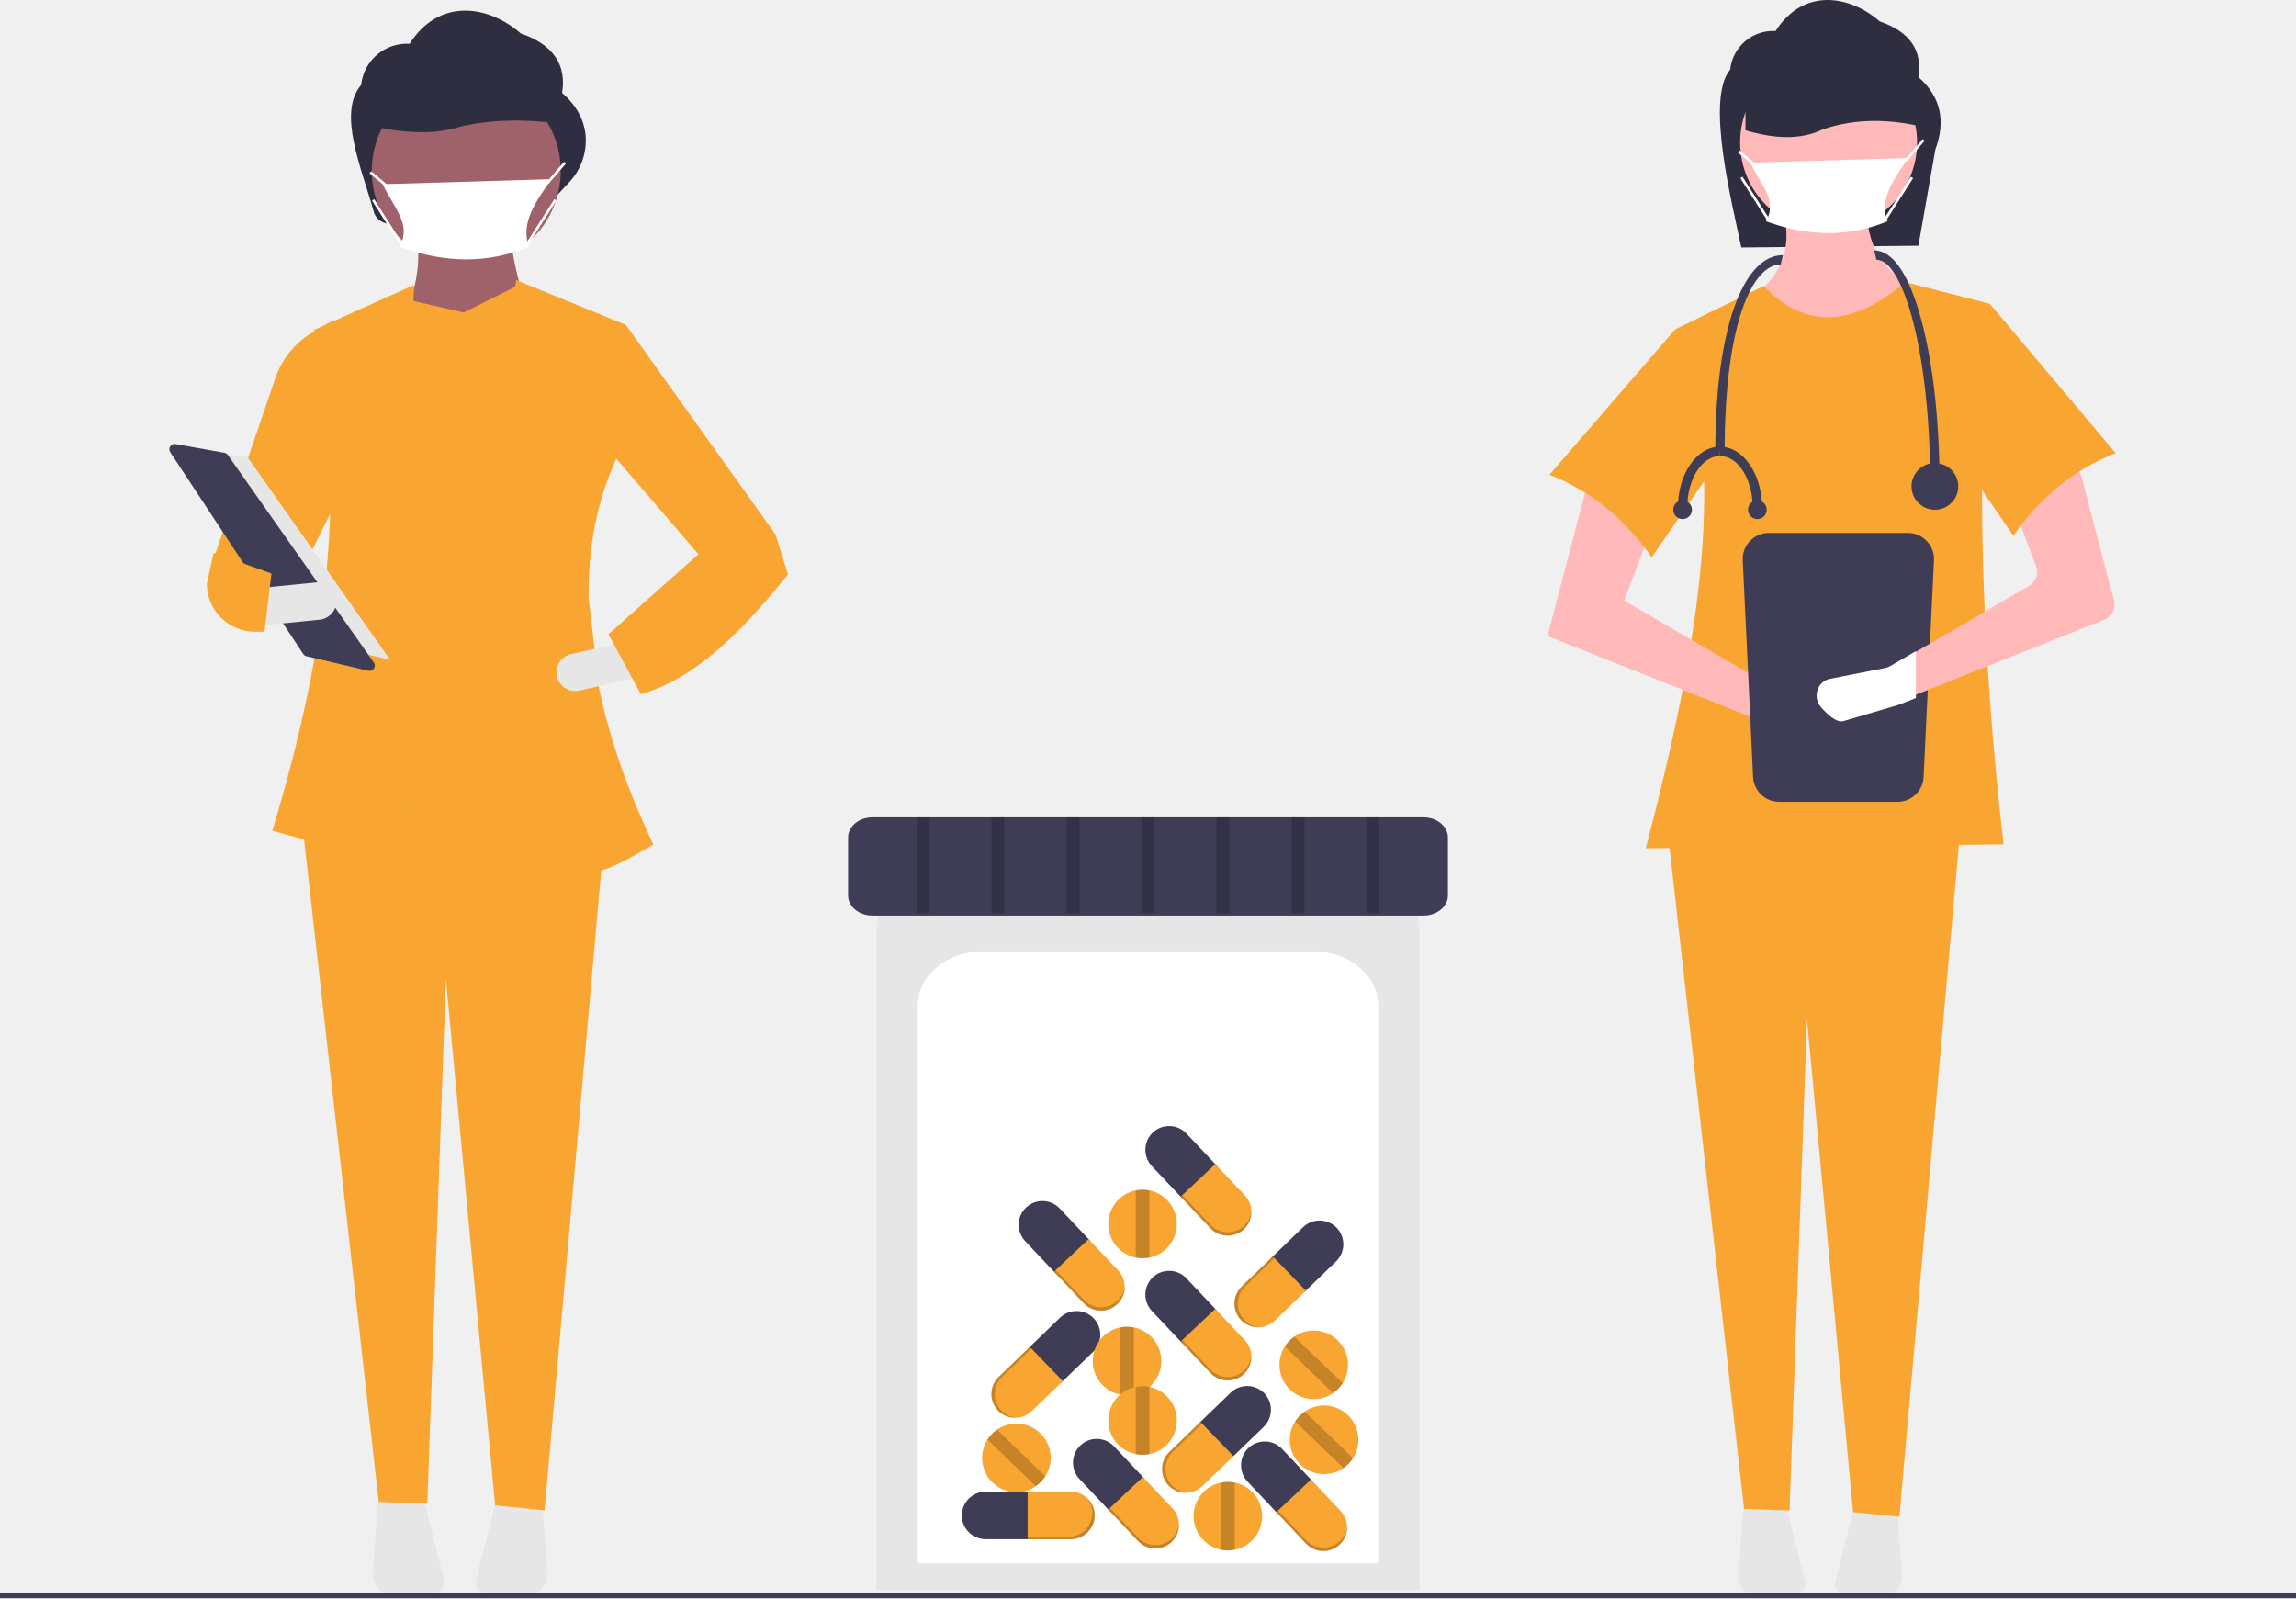
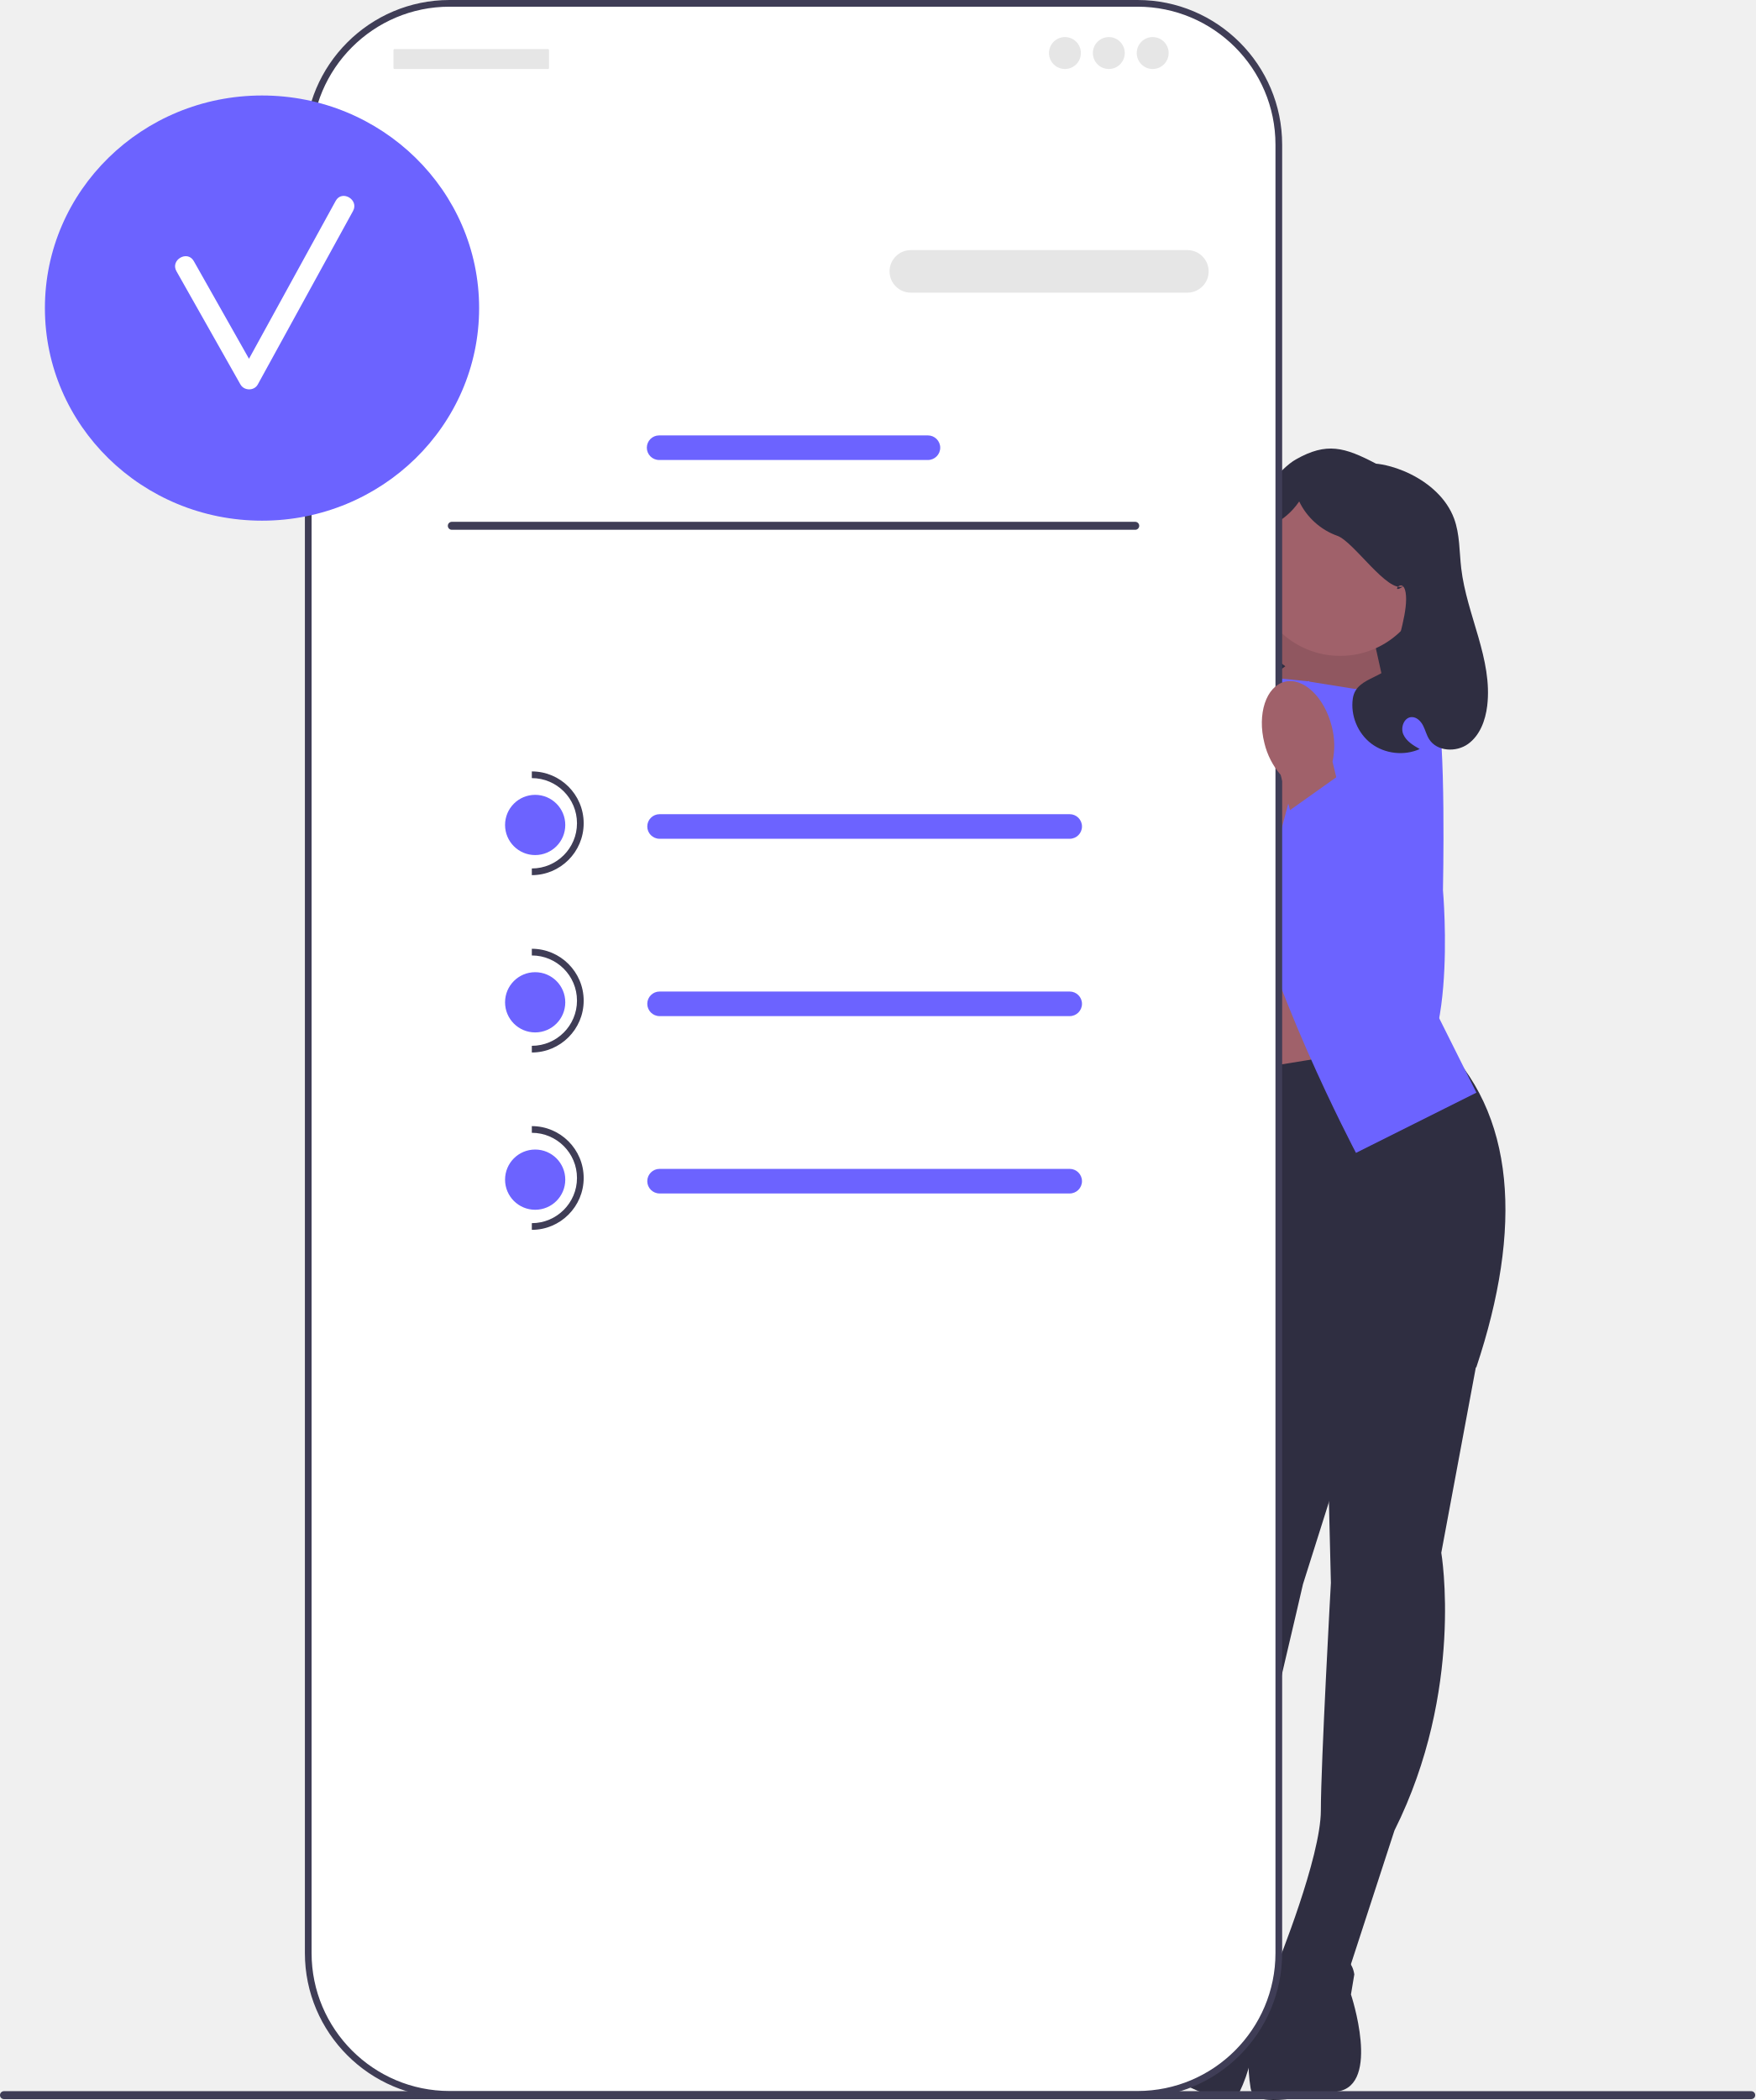
- <svg xmlns="http://www.w3.org/2000/svg" data-name="Layer 1" width="888" height="618.106" viewBox="0 0 888 618.106">
-   <path d="M897.957,235.99l-68.502.667c-3.22-15.851-14.038-57.443-4.295-68.787A16.674,16.674,0,0,1,842.723,152.95h0c10.617-16.62,28.302-14.124,40.255-3.745,12.029,4.151,16.565,11.525,14.979,21.532,8.909,7.798,10.552,17.285,6.553,28.085Z" transform="translate(-156 -140.947)" fill="#2f2e41" />
-   <path d="M891.362,278.189l-49.422-6.843-9.884-14.447c13.616-9.032,18.434-21.647,12.166-38.778l34.216-.76c-1.603,15.255,3.442,27.067,17.488,34.216Z" transform="translate(-156 -140.947)" fill="#ffb9b9" />
-   <path d="M830.255,723.967l-1.89,25.835a8.224,8.224,0,0,0,8.7,8.809L850.335,757.807a4.195,4.195,0,0,0,3.815-5.204l-7.366-29.463Z" transform="translate(-156 -140.947)" fill="#e6e6e6" />
-   <path d="M873.216,723.14l-7.366,29.463a4.195,4.195,0,0,0,3.815,5.204l13.27.804a8.224,8.224,0,0,0,8.7-8.809l-1.89-25.835Z" transform="translate(-156 -140.947)" fill="#e6e6e6" />
-   <polygon points="734.602 586.606 716.694 584.809 698.866 394.239 692.128 584.195 674.534 583.565 644.881 320.485 758.172 320.485 734.602 586.606" fill="#f8a532" />
-   <circle cx="707.229" cy="55.125" r="34.216" fill="#ffb9b9" />
-   <path d="M930.9,467.515l-138.383,1.521c20.537-78.181,32.821-150.804,11.405-200.731l34.216-16.728c16.498,17.208,34.871,15.434,54.745-1.521l32.695,8.364C919.978,323.891,922.488,394.011,930.9,467.515Z" transform="translate(-156 -140.947)" fill="#f8a532" />
-   <path d="M754.5,386.919l85.919,34.216,19.209,5.65a6.645,6.645,0,0,0,8.322-4.763h0a6.645,6.645,0,0,0-3.783-7.7l-19.946-6.113-60.067-34.976,12.546-33.075L770.467,326.091Z" transform="translate(-156 -140.947)" fill="#ffb9b9" />
-   <path d="M755.26,324.57c16.347,6.377,29.349,17.261,39.538,31.934l31.934-46.381-22.81-41.819Z" transform="translate(-156 -140.947)" fill="#f8a532" />
-   <path d="M901.792,190.527c-13.887-3.578-27.54-4.069-40.813.469-8.455,4.095-18.608,3.717-29.899.344V157.203l60.959,1.626Z" transform="translate(-156 -140.947)" fill="#2f2e41" />
-   <path d="M840.134,347.053A10.145,10.145,0,0,0,830,357.187l4,83.732A10.145,10.145,0,0,0,844.134,451.053h45.732A10.145,10.145,0,0,0,900,440.919l4-83.732A10.145,10.145,0,0,0,893.866,347.053Z" transform="translate(-156 -140.947)" fill="#3f3d56" />
-   <path d="M969.89,380.593,895,410.413l-5.65,2.25c-.18.07-.36.13-.55.19l-18.93,5.57c-2.42.71-5.77-2.55-7.73-4.8a6.085,6.085,0,0,1-.16-7.93,6.746,6.746,0,0,1,.86-.83,5.589,5.589,0,0,1,2.5-1.1l18.91-3.72a6.336,6.336,0,0,0,1.93-.72l8.82-5.14,45.79-26.66a6.218,6.218,0,0,0,2.69-7.58l-8.74-23.05a6.211,6.211,0,0,1,2.87-7.68l14.48-7.76a6.206,6.206,0,0,1,8.94,3.9L973.6,373.233A6.219,6.219,0,0,1,969.89,380.593Z" transform="translate(-156 -140.947)" fill="#ffb9b9" />
-   <path d="M974.24,316.206c-16.347,6.377-29.349,17.261-39.538,31.934l-31.934-46.381,22.81-43.34Z" transform="translate(-156 -140.947)" fill="#f8a532" />
-   <path d="M886,226.526c-14.968,6.226-30.663,5.973-47,0,4.754-8.114-2.352-14.469-6-22.66l61-1.813C889.335,209.169,882.452,217.576,886,226.526Z" transform="translate(-156 -140.947)" fill="#fff" />
-   <polygon points="737.354 62.46 736.646 61.753 737.646 60.753 743.62 53.781 744.38 54.431 738.38 61.431 737.354 62.46" fill="#fff" />
-   <rect x="831" y="198.148" width="1.001" height="7.81" transform="translate(-12.03491 570.5309) rotate(-50.19443)" fill="#fff" />
-   <rect x="880.471" y="217.303" width="19.558" height="1" transform="matrix(0.537, -0.84358, 0.84358, 0.537, 72.44944, 710.8936)" fill="#fff" />
-   <rect x="834.25" y="208.024" width="1" height="19.558" transform="translate(-142.4296 341.2609) rotate(-32.47119)" fill="#fff" />
-   <path d="M897,392.768V410.885l-6.307,2.512c-.201.078-.402.145-.614.212L868.949,419.826c-2.701.792-6.441-2.846-8.628-5.358a6.792,6.792,0,0,1-.179-8.852,7.53,7.53,0,0,1,.96-.926,6.238,6.238,0,0,1,2.791-1.228l21.108-4.152a7.072,7.072,0,0,0,2.154-.804Z" transform="translate(-156 -140.947)" fill="#fff" />
-   <path d="M906.14,328.149h-3.614c0-51.111-10.523-86.729-20.779-86.729l-.903-3.614c9.197,0,15.06,14.824,18.36,27.26C903.677,281.926,906.14,304.329,906.14,328.149Z" transform="translate(-156 -140.947)" fill="#3f3d56" />
-   <path d="M823.025,315.501H819.411c0-46.809,10.596-75.888,26.199-75.888l-.903,3.614C833.914,243.227,823.025,265.575,823.025,315.501Z" transform="translate(-156 -140.947)" fill="#3f3d56" />
-   <circle cx="748.333" cy="188.105" r="9.034" fill="#3f3d56" />
-   <path d="M808.57,337.183h-3.614c0-12.952,7.295-23.489,16.262-23.489v3.614C814.244,317.308,808.57,326.224,808.57,337.183Z" transform="translate(-156 -140.947)" fill="#3f3d56" />
-   <path d="M837.479,337.183h-3.614c0-10.959-5.674-19.875-12.648-19.875v-3.614C830.185,313.694,837.479,324.231,837.479,337.183Z" transform="translate(-156 -140.947)" fill="#3f3d56" />
-   <circle cx="679.673" cy="197.14" r="3.614" fill="#3f3d56" />
-   <circle cx="650.763" cy="197.14" r="3.614" fill="#3f3d56" />
-   <path d="M371.271,216.644,307.805,227.392a6.424,6.424,0,0,1-7.27-4.613c-4.585-16.549-14.172-38.139-4.864-48.977a17.805,17.805,0,0,1,18.755-15.933h0c11.338-17.747,30.222-15.083,42.986-3.999,12.845,4.432,17.688,12.307,15.995,22.992,5.549,4.857,8.459,10.329,9.072,16.334a23.589,23.589,0,0,1-6.454,18.351Z" transform="translate(-156 -140.947)" fill="#2f2e41" />
-   <path d="M361.403,266.609l-49.2-2.894c4.822-11.067,6.748-21.724,4.824-31.836h36.659C353.602,239.644,357.466,253.074,361.403,266.609Z" transform="translate(-156 -140.947)" fill="#9f616a" />
-   <path d="M302.18,721.236l-2.018,27.588a8.782,8.782,0,0,0,9.29,9.407l14.17-.858a4.479,4.479,0,0,0,4.074-5.557l-7.866-31.462Z" transform="translate(-156 -140.947)" fill="#e6e6e6" />
-   <path d="M348.055,720.353l-7.866,31.462a4.479,4.479,0,0,0,4.074,5.557l14.17.858a8.782,8.782,0,0,0,9.29-9.407l-2.018-27.588Z" transform="translate(-156 -140.947)" fill="#e6e6e6" />
-   <polygon points="210.62 584.119 191.498 582.2 172.46 378.701 165.265 581.544 146.478 580.871 114.813 299.944 235.79 299.944 210.62 584.119" fill="#f8a532" />
-   <circle cx="180.323" cy="66.107" r="36.537" fill="#9f616a" />
-   <path d="M377.502,189.6c-14.829-2.583-29.409-2.937-43.582.339-9.028,2.955-19.87,2.683-31.928.248V165.548l65.094,1.173Z" transform="translate(-156 -140.947)" fill="#2f2e41" />
-   <path d="M360.639,236.37c-15.984,6.649-32.744,6.379-50.189,0,5.076-8.664-2.512-15.45-6.407-24.197l65.138-1.936C364.2,217.836,356.85,226.813,360.639,236.37Z" transform="translate(-156 -140.947)" fill="#fff" />
-   <rect x="301.941" y="206.067" width="1.001" height="8.34" transform="translate(-208.685 167.0441) rotate(-50.19486)" fill="#fff" />
-   <rect x="354.735" y="226.556" width="20.885" height="1" transform="matrix(0.537, -0.84358, 0.84358, 0.537, -178.4638, 272.2359)" fill="#fff" />
-   <rect x="305.412" y="216.614" width="1" height="20.885" transform="matrix(0.84366, -0.53687, 0.53687, 0.84366, -230.0748, 58.78582)" fill="#fff" />
-   <path d="M266.861,373.693l-27.977-17.365,23.859-69.879a32.965,32.965,0,0,1,14.41-17.116l8.037-4.653.699,70.495Z" transform="translate(-156 -140.947)" fill="#f8a532" />
-   <path d="M387.789,407.631,383.65,372.179c-.221-18.713,2.962-36.805,10.554-53.475l3.859-52.095L355.615,249.245c-.13.865-.241,1.729-.365,2.594l-19.894,9.947-19.402-4.409.107-6.202-38.589,17.365c12.761,59.328,5.801,120.938-16.144,193.709l50.837,13.901.423-24.41,45.307-3.236c.467,7.92.842,15.699,1.059,23.305,25.565,9.412,26.443,9.256,49.737-4.22C399.415,448.084,392.07,427.79,387.789,407.631Z" transform="translate(-156 -140.947)" fill="#f8a532" />
-   <polygon points="297.051 224.063 271.004 215.381 229.34 166.878 242.062 125.663 299.945 206.699 297.051 224.063" fill="#f8a532" />
-   <path d="M371.419,402.56a7.246,7.246,0,0,0,8.655,5.459l22.111-5.007-3.196-14.113-22.111,5.006a7.237,7.237,0,0,0-5.459,8.655Z" transform="translate(-156 -140.947)" fill="#e6e6e6" />
-   <path d="M391.309,386.234l12.541,23.153c21.094-5.883,39.376-24.431,56.918-46.306l-4.824-15.435-29.906,7.718Z" transform="translate(-156 -140.947)" fill="#f8a532" />
-   <polygon points="71.79 172.661 95.866 176.96 150.897 255.207 121.662 248.328 71.79 172.661" fill="#e6e6e6" />
-   <path d="M223.52,312.65a2.048,2.048,0,0,0-1.68,3.173l51.439,78.046a2.041,2.041,0,0,0,1.239.865l23.933,5.631a2.044,2.044,0,0,0,2.14-3.166L244.114,316.896a2.032,2.032,0,0,0-1.313-.836L223.906,312.685A2.217,2.217,0,0,0,223.52,312.65Z" transform="translate(-156 -140.947)" fill="#3f3d56" />
-   <path d="M255.608,368.452l1.43,14.4,22.56-2.239a7.235,7.235,0,0,0-1.429-14.4Z" transform="translate(-156 -140.947)" fill="#e6e6e6" />
-   <path d="M235.991,366.784a18.609,18.609,0,0,0,18.587,18.485h3.71l2.701-22.505-22.36-8.05Z" transform="translate(-156 -140.947)" fill="#f8a532" />
-   <polygon points="211.399 71.78 210.692 71.073 211.76 70.005 218.141 62.558 218.9 63.208 212.493 70.683 211.399 71.78" fill="#fff" />
-   <rect y="616.106" width="888" height="2" fill="#3f3d56" />
-   <path d="M495,756.053H705V501.337c0-13.488-13.285-24.46-29.614-24.46H524.614c-16.33,0-29.614,10.973-29.614,24.46Z" transform="translate(-156 -140.947)" fill="#e6e6e6" />
-   <path d="M511,745.52H689V529.617c0-11.432-11.261-20.733-25.102-20.733H536.102C522.26,508.884,511,518.185,511,529.617Z" transform="translate(-156 -140.947)" fill="#fff" />
-   <path d="M493.414,457.053c-5.19,0-9.414,3.488-9.414,7.775v22.444c0,4.287,4.223,7.775,9.414,7.775H706.587c5.19,0,9.413-3.488,9.413-7.775V464.828c0-4.287-4.223-7.775-9.413-7.775Z" transform="translate(-156 -140.947)" fill="#3f3d56" />
-   <path d="M537.181,717.836a9.224,9.224,0,0,0-9.197,9.197v0a9.224,9.224,0,0,0,9.197,9.197H554.395V717.836Z" transform="translate(-156 -140.947)" fill="#3f3d56" />
-   <path d="M570.194,717.836H553.452V736.229h16.743a9.224,9.224,0,0,0,9.197-9.197v0A9.224,9.224,0,0,0,570.194,717.836Z" transform="translate(-156 -140.947)" fill="#f8a532" />
-   <path d="M576.196,720.088a9.144,9.144,0,0,1,2.252,6.001v0a9.224,9.224,0,0,1-9.197,9.197H553.452v.943h16.743a9.224,9.224,0,0,0,9.197-9.197v0A9.177,9.177,0,0,0,576.196,720.088Z" transform="translate(-156 -140.947)" opacity="0.2" />
-   <path d="M614.861,579.31a9.224,9.224,0,0,0-13-.384l0,0a9.224,9.224,0,0,0-.384,13l11.808,12.526,13.384-12.617Z" transform="translate(-156 -140.947)" fill="#3f3d56" />
-   <path d="M637.507,603.332l-11.484-12.183L612.638,603.766l11.484,12.183a9.224,9.224,0,0,0,13.0.384l0,0A9.224,9.224,0,0,0,637.507,603.332Z" transform="translate(-156 -140.947)" fill="#f8a532" />
-   <path d="M639.984,609.244a9.144,9.144,0,0,1-2.822,5.755l0,0a9.224,9.224,0,0,1-13-.384L613.324,603.119l-.686.647,11.484,12.183a9.224,9.224,0,0,0,13.0.384l0,0A9.177,9.177,0,0,0,639.984,609.244Z" transform="translate(-156 -140.947)" opacity="0.2" />
-   <path d="M565.861,608.31a9.224,9.224,0,0,0-13-.384l0,0a9.224,9.224,0,0,0-.384,13l11.808,12.526,13.384-12.617Z" transform="translate(-156 -140.947)" fill="#3f3d56" />
-   <path d="M588.507,632.332l-11.484-12.183L563.638,632.766l11.484,12.183a9.224,9.224,0,0,0,13.0.384l0,0A9.224,9.224,0,0,0,588.507,632.332Z" transform="translate(-156 -140.947)" fill="#f8a532" />
-   <path d="M590.984,638.244a9.144,9.144,0,0,1-2.822,5.755l0,0a9.224,9.224,0,0,1-13-.384L564.324,632.119l-.686.647,11.484,12.183a9.224,9.224,0,0,0,13.0.384l0,0A9.177,9.177,0,0,0,590.984,638.244Z" transform="translate(-156 -140.947)" opacity="0.2" />
-   <path d="M614.861,635.31a9.224,9.224,0,0,0-13-.384l0,0a9.224,9.224,0,0,0-.384,13l11.808,12.526,13.384-12.617Z" transform="translate(-156 -140.947)" fill="#3f3d56" />
-   <path d="M637.507,659.332l-11.484-12.183L612.638,659.766l11.484,12.183a9.224,9.224,0,0,0,13.0.384l0,0A9.224,9.224,0,0,0,637.507,659.332Z" transform="translate(-156 -140.947)" fill="#f8a532" />
-   <path d="M639.984,665.244a9.144,9.144,0,0,1-2.822,5.755l0,0a9.224,9.224,0,0,1-13-.384L613.324,659.119l-.686.647,11.484,12.183a9.224,9.224,0,0,0,13.0.384l0,0A9.177,9.177,0,0,0,639.984,665.244Z" transform="translate(-156 -140.947)" opacity="0.2" />
-   <path d="M644.754,692.777a9.224,9.224,0,0,0,.226-13.004l0,0a9.224,9.224,0,0,0-13.004-.226L619.594,691.506l12.778,13.23Z" transform="translate(-156 -140.947)" fill="#3f3d56" />
-   <path d="M621.008,715.712l12.043-11.632L620.272,690.851,608.23,702.482a9.224,9.224,0,0,0-.226,13.004l0,0A9.224,9.224,0,0,0,621.008,715.712Z" transform="translate(-156 -140.947)" fill="#f8a532" />
-   <path d="M615.127,718.261a9.144,9.144,0,0,1-5.789-2.752l0,0a9.224,9.224,0,0,1,.226-13.004L620.928,691.529l-.655-.678L608.23,702.482a9.224,9.224,0,0,0-.226,13.004l0,0A9.177,9.177,0,0,0,615.127,718.261Z" transform="translate(-156 -140.947)" opacity="0.2" />
-   <path d="M578.754,663.777a9.224,9.224,0,0,0,.226-13.004l0,0a9.224,9.224,0,0,0-13.004-.226L553.594,662.506l12.778,13.23Z" transform="translate(-156 -140.947)" fill="#3f3d56" />
-   <path d="M555.008,686.712l12.043-11.632L554.272,661.851,542.23,673.482a9.224,9.224,0,0,0-.226,13.004l0,0A9.224,9.224,0,0,0,555.008,686.712Z" transform="translate(-156 -140.947)" fill="#f8a532" />
-   <path d="M549.127,689.261a9.144,9.144,0,0,1-5.789-2.752l0,0a9.224,9.224,0,0,1,.226-13.004L554.928,662.529l-.655-.678L542.23,673.482a9.224,9.224,0,0,0-.226,13.004l0,0A9.177,9.177,0,0,0,549.127,689.261Z" transform="translate(-156 -140.947)" opacity="0.2" />
-   <path d="M672.754,628.777a9.224,9.224,0,0,0,.226-13.004l0,0a9.224,9.224,0,0,0-13.004-.226L647.594,627.506l12.778,13.23Z" transform="translate(-156 -140.947)" fill="#3f3d56" />
-   <path d="M649.008,651.712l12.043-11.632L648.272,626.851,636.23,638.482a9.224,9.224,0,0,0-.226,13.004l0,0A9.224,9.224,0,0,0,649.008,651.712Z" transform="translate(-156 -140.947)" fill="#f8a532" />
-   <path d="M643.127,654.261a9.144,9.144,0,0,1-5.789-2.752l0,0a9.224,9.224,0,0,1,.226-13.004L648.928,627.529l-.655-.678L636.23,638.482a9.224,9.224,0,0,0-.226,13.004l0,0A9.177,9.177,0,0,0,643.127,654.261Z" transform="translate(-156 -140.947)" opacity="0.2" />
-   <path d="M651.861,701.31a9.224,9.224,0,0,0-13-.384l0,0a9.224,9.224,0,0,0-.384,13l11.808,12.526,13.384-12.617Z" transform="translate(-156 -140.947)" fill="#3f3d56" />
-   <path d="M674.507,725.332l-11.484-12.183L649.638,725.766l11.484,12.183a9.224,9.224,0,0,0,13.0.384l0,0A9.224,9.224,0,0,0,674.507,725.332Z" transform="translate(-156 -140.947)" fill="#f8a532" />
-   <path d="M676.984,731.244a9.144,9.144,0,0,1-2.822,5.755l0,0a9.224,9.224,0,0,1-13-.384L650.324,725.119l-.686.647,11.484,12.183a9.224,9.224,0,0,0,13.0.384l0,0A9.177,9.177,0,0,0,676.984,731.244Z" transform="translate(-156 -140.947)" opacity="0.2" />
-   <path d="M586.861,700.31a9.224,9.224,0,0,0-13-.384l0,0a9.224,9.224,0,0,0-.384,13l11.808,12.526,13.384-12.617Z" transform="translate(-156 -140.947)" fill="#3f3d56" />
-   <path d="M609.507,724.332l-11.484-12.183L584.638,724.766l11.484,12.183a9.224,9.224,0,0,0,13.0.384l0,0A9.224,9.224,0,0,0,609.507,724.332Z" transform="translate(-156 -140.947)" fill="#f8a532" />
-   <path d="M611.984,730.244a9.144,9.144,0,0,1-2.822,5.755l0,0a9.224,9.224,0,0,1-13-.384L585.324,724.119l-.686.647,11.484,12.183a9.224,9.224,0,0,0,13.0.384l0,0A9.177,9.177,0,0,0,611.984,730.244Z" transform="translate(-156 -140.947)" opacity="0.2" />
-   <path d="M605.158,667.316A13.263,13.263,0,0,1,594.547,680.314a13.395,13.395,0,0,1-5.305,0,13.266,13.266,0,0,1,0-25.996,13.397,13.397,0,0,1,5.305,0A13.263,13.263,0,0,1,605.158,667.316Z" transform="translate(-156 -140.947)" fill="#f8a532" />
-   <path d="M594.547,654.318V680.314a13.395,13.395,0,0,1-5.305,0V654.318a13.397,13.397,0,0,1,5.305,0Z" transform="translate(-156 -140.947)" opacity="0.2" />
-   <path d="M611.158,614.316A13.263,13.263,0,0,1,600.547,627.314a13.395,13.395,0,0,1-5.305,0,13.266,13.266,0,0,1,0-25.996,13.397,13.397,0,0,1,5.305,0A13.263,13.263,0,0,1,611.158,614.316Z" transform="translate(-156 -140.947)" fill="#f8a532" />
-   <path d="M600.547,601.318V627.314a13.395,13.395,0,0,1-5.305,0V601.318a13.397,13.397,0,0,1,5.305,0Z" transform="translate(-156 -140.947)" opacity="0.2" />
-   <path d="M611.158,690.316A13.263,13.263,0,0,1,600.547,703.314a13.395,13.395,0,0,1-5.305,0,13.266,13.266,0,0,1,0-25.996,13.397,13.397,0,0,1,5.305,0A13.263,13.263,0,0,1,611.158,690.316Z" transform="translate(-156 -140.947)" fill="#f8a532" />
-   <path d="M600.547,677.318V703.314a13.395,13.395,0,0,1-5.305,0V677.318a13.397,13.397,0,0,1,5.305,0Z" transform="translate(-156 -140.947)" opacity="0.2" />
-   <path d="M644.158,727.316A13.263,13.263,0,0,1,633.547,740.314a13.395,13.395,0,0,1-5.305,0,13.266,13.266,0,0,1,0-25.996,13.397,13.397,0,0,1,5.305,0A13.263,13.263,0,0,1,644.158,727.316Z" transform="translate(-156 -140.947)" fill="#f8a532" />
-   <path d="M633.547,714.318V740.314a13.395,13.395,0,0,1-5.305,0V714.318a13.397,13.397,0,0,1,5.305,0Z" transform="translate(-156 -140.947)" opacity="0.2" />
-   <path d="M673.31,659.24a13.263,13.263,0,0,1,1.995,16.66,13.395,13.395,0,0,1-3.682,3.82,13.266,13.266,0,0,1-18.717-18.04,13.397,13.397,0,0,1,3.682-3.82A13.263,13.263,0,0,1,673.31,659.24Z" transform="translate(-156 -140.947)" fill="#f8a532" />
-   <path d="M656.588,657.86l18.717,18.04a13.395,13.395,0,0,1-3.682,3.82l-18.717-18.04a13.397,13.397,0,0,1,3.682-3.82Z" transform="translate(-156 -140.947)" opacity="0.2" />
-   <path d="M677.31,688.24a13.263,13.263,0,0,1,1.995,16.66,13.395,13.395,0,0,1-3.682,3.82,13.266,13.266,0,0,1-18.717-18.04,13.397,13.397,0,0,1,3.682-3.82A13.263,13.263,0,0,1,677.31,688.24Z" transform="translate(-156 -140.947)" fill="#f8a532" />
-   <path d="M660.588,686.86l18.717,18.04a13.395,13.395,0,0,1-3.682,3.82l-18.717-18.04a13.397,13.397,0,0,1,3.682-3.82Z" transform="translate(-156 -140.947)" opacity="0.2" />
-   <path d="M558.31,695.24a13.263,13.263,0,0,1,1.995,16.66,13.395,13.395,0,0,1-3.682,3.82,13.266,13.266,0,0,1-18.717-18.04,13.397,13.397,0,0,1,3.682-3.82A13.263,13.263,0,0,1,558.31,695.24Z" transform="translate(-156 -140.947)" fill="#f8a532" />
-   <path d="M541.588,693.86l18.717,18.04a13.395,13.395,0,0,1-3.682,3.82l-18.717-18.04a13.397,13.397,0,0,1,3.682-3.82Z" transform="translate(-156 -140.947)" opacity="0.2" />
-   <rect x="354.5" y="316.106" width="5" height="37" opacity="0.2" />
-   <rect x="383.5" y="316.106" width="5" height="37" opacity="0.2" />
-   <rect x="412.5" y="316.106" width="5" height="37" opacity="0.2" />
-   <rect x="441.5" y="316.106" width="5" height="37" opacity="0.2" />
-   <rect x="470.5" y="316.106" width="5" height="37" opacity="0.2" />
-   <rect x="499.5" y="316.106" width="5" height="37" opacity="0.2" />
-   <rect x="528.5" y="316.106" width="5" height="37" opacity="0.2" />
+ <svg xmlns="http://www.w3.org/2000/svg" width="524.67" height="627.583" viewBox="0 0 524.67 627.583">
+   <path d="M369.046,148.038h51.762v17.044c0,28.568-23.194,51.762-51.762,51.762h-0v-68.806h0Z" transform="translate(789.8544 364.8812) rotate(-180)" fill="#2f2e41" />
+   <polygon points="409.335 185.027 418.235 225.056 366.083 216.397 387.335 178.538 409.335 185.027" fill="#a0616a" />
+   <polygon points="409.335 185.027 418.235 225.056 366.083 216.397 387.335 178.538 409.335 185.027" opacity=".1" />
+   <rect x="359.335" y="270.538" width="50" height="74" transform="translate(768.67 615.0769) rotate(-180)" fill="#a0616a" />
+   <path d="M441.835,405.038l-11,59s7,41-14,83l-14,43-21-3s13-32,13-46c0-14,3-68,3-68l-1.5-61.618,45.5-6.382Z" fill="#2f2e41" />
+   <path d="M378.835,586.038s24-9,26,4l-1,6s9,27-4,29c-13,2-25,5-26-1-1-6-.984-13.49,1.508-18.745,2.492-5.255,3.492-19.255,3.492-19.255Z" fill="#2f2e41" />
+   <g>
+     <path d="M366.134,395.886l-5.842,59.732s-18.126,37.436-9.635,83.619l1.489,45.197,21.006,2.959s-3.588-34.353,.306-47.801c3.894-13.448,16.03-66.152,16.03-66.152l18.577-58.77-41.93-18.784Z" fill="#2f2e41" />
+     <path d="M376.311,587.267s-20.55-15.32-26.087-3.389l-.708,6.041s-16.154,23.432-4.223,28.968c11.931,5.537,22.623,11.755,25.252,6.27,2.629-5.485,4.697-12.684,3.765-18.425-.932-5.741,2.001-19.467,2.001-19.467Z" fill="#2f2e41" />
+   </g>
+   <path d="M429.835,310.538c23.519,21.948,25.264,56.673,11.5,98,0,0-44,30-76-8l-16-77,80.5-13Z" fill="#2f2e41" />
+   <path d="M390.335,203.538l25,4-2,63,28,56-36,18s-28-53-33-86c-5-33-2-57-2-57l20,2Z" fill="#6c63ff" />
+   <path d="M371.335,205.538l-25,4,2,63-6,58,14,16s28-53,33-86,2-57,2-57l-20,2Z" fill="#6c63ff" />
+   <path d="M401.335,207.038l5.5-1.5s19.5-2.5,22.5,5.5c3,8,2,55,2,55,0,0,5.16,57.685-14.92,58.343-20.08,.657-16.08-47.343-16.08-47.343l1-70Z" fill="#6c63ff" />
+   <circle cx="400.608" cy="170.131" r="25.881" fill="#a0616a" />
+   <path d="M368.335,209.038l-5.5-1.5s-19.5-2.5-22.5,5.5-2,55-2,55c0,0-5.16,57.685,14.92,58.343s16.08-47.343,16.08-47.343l-1-70Z" fill="#6c63ff" />
+   <path d="M385.658,205.75c-5.552-1.409-11.847,4.521-14.061,13.249-.932,3.474-1.019,7.121-.253,10.635l-2.386,9.92-.176-.009-18.818,44.349c-4.375,10.312-3.913,22.15,1.668,31.862,3.32,5.778,7.678,9.662,12.795,5.697,8.491-6.579,14.037-44.249,16.569-65.888l5.855-21.996c2.35-2.725,4.013-5.973,4.851-9.472,2.215-8.724-.491-16.938-6.043-18.347Z" fill="#a0616a" />
+   <path d="M351.06,191.069c1.316-4.003,3.915-7.507,5.078-11.557,1.544-5.378,4.831,6.552,5.151,.967,.61-10.617,16.813-37.926,26.063-43.172,9.25-5.246,14.563-3.664,23.987,1.262,0,0,4.575,.291,10.27,3.103,5.695,2.812,10.822,7.315,13.037,13.267,1.756,4.718,1.561,9.9,2.148,14.9,1.634,13.93,9.443,27.178,7.767,41.103-.523,4.345-2.174,8.837-5.726,11.392-3.552,2.555-9.291,2.277-11.629-1.421-.798-1.262-1.135-2.76-1.819-4.087-.684-1.327-1.919-2.565-3.412-2.524-2.244,.062-3.386,3.073-2.501,5.135s2.964,3.308,4.916,4.416c-4.649,2.091-10.416,1.44-14.482-1.635-4.066-3.076-6.261-8.448-5.513-13.491,1.054-7.106,11.406-5.635,12.626-12.715,.888-5.154,4.005-13.777,3.156-18.937-.849-5.16-4.928,1.088-.631-1.894-4.727,2.279-14.837-13.31-19.786-15.056-4.948-1.746-9.144-5.527-11.394-10.267-5.248,7.608-9.865,5.542-11.745,14.592-1.88,9.05-.142,29.61,7.598,34.662-3.097,2.113-5.567,5.136-7.02,8.592-.823,1.958-1.357,4.101-2.724,5.727-2.61,3.106-7.429,3.295-11.27,1.989-4.763-1.619-8.835-5.176-11.08-9.678-2.245-4.502-2.637-9.895-1.065-14.673Z" fill="#2f2e41" />
+   <path d="M0,626.136c0,.66,.53,1.19,1.19,1.19H523.48c.66,0,1.19-.53,1.19-1.19,0-.66-.53-1.19-1.19-1.19H1.19c-.66,0-1.19,.53-1.19,1.19Z" fill="#3f3d56" />
+   <g>
+     <path d="M340.038,1H134.369c-23.323,0-42.23,18.907-42.23,42.23V583.663c0,23.323,18.907,42.23,42.23,42.23h205.669c23.323,0,42.23-18.907,42.23-42.23V43.23c0-23.323-18.907-42.23-42.23-42.23Z" fill="#fff" />
+     <path d="M340.038,626.892H134.369c-23.837,0-43.23-19.393-43.23-43.229V43.23C91.139,19.393,110.532,0,134.369,0h205.669c23.837,0,43.23,19.393,43.23,43.23V583.663c0,23.837-19.393,43.229-43.23,43.229ZM134.369,2c-22.734,0-41.23,18.496-41.23,41.23V583.663c0,22.734,18.496,41.229,41.23,41.229h205.669c22.734,0,41.23-18.495,41.23-41.229V43.23c0-22.734-18.496-41.23-41.23-41.23H134.369Z" fill="#3f3d56" />
+     <path d="M75.144,94.566c-1.806,0-3.274,1.468-3.274,3.274v26.191c0,1.806,1.468,3.274,3.274,3.274s3.274-1.468,3.274-3.274v-26.191c0-1.806-1.468-3.274-3.274-3.274Z" fill="#3f3d56" />
+     <path d="M354.936,87.461h-82.668c-3.506,0-6.359-2.853-6.359-6.359s2.853-6.359,6.359-6.359h82.668c3.506,0,6.359,2.853,6.359,6.359s-2.853,6.359-6.359,6.359Z" fill="#e6e6e6" />
+     <path d="M277.382,137.469h-80.357c-2.026,0-3.674-1.648-3.674-3.674s1.648-3.674,3.674-3.674h80.357c2.026,0,3.674,1.648,3.674,3.674,0,2.026-1.648,3.674-3.674,3.674Z" fill="#6c63ff" />
+     <ellipse cx="78.322" cy="92.07" rx="64.899" ry="63.532" fill="#6c63ff" />
+     <path d="M100.349,60.024c-8.64,15.733-17.28,31.465-25.92,47.198-5.507-9.73-10.983-19.476-16.503-29.198-1.906-3.358-7.092-.338-5.181,3.028,6.399,11.27,12.732,22.577,19.131,33.847,1.094,1.927,4.098,1.972,5.181,0,9.491-17.282,18.982-34.565,28.473-51.847,1.86-3.386-3.32-6.417-5.181-3.028Z" fill="#fff" />
+     <rect x="117.618" y="14.658" width="46.498" height="5.961" rx=".31" ry=".31" fill="#e6e6e6" />
+     <circle cx="318.336" cy="15.85" r="4.769" fill="#e6e6e6" />
+     <circle cx="331.451" cy="15.85" r="4.769" fill="#e6e6e6" />
+     <circle cx="344.566" cy="15.85" r="4.769" fill="#e6e6e6" />
+     <path d="M133.868,157.136c0,.66,.53,1.19,1.19,1.19h204.29c.66,0,1.19-.53,1.19-1.19,0-.66-.53-1.19-1.19-1.19H135.058c-.66,0-1.19,.53-1.19,1.19Z" fill="#3f3d56" />
+     <g>
+       <path d="M319.758,250.667h-122.598c-2.026,0-3.674-1.648-3.674-3.674s1.648-3.674,3.674-3.674h122.598c2.026,0,3.674,1.648,3.674,3.674,0,2.026-1.648,3.674-3.674,3.674Z" fill="#6c63ff" />
+       <path d="M319.758,303.667h-122.598c-2.026,0-3.674-1.648-3.674-3.674s1.648-3.674,3.674-3.674h122.598c2.026,0,3.674,1.648,3.674,3.674,0,2.026-1.648,3.674-3.674,3.674Z" fill="#6c63ff" />
+       <path d="M319.758,356.667h-122.598c-2.026,0-3.674-1.648-3.674-3.674s1.648-3.674,3.674-3.674h122.598c2.026,0,3.674,1.648,3.674,3.674,0,2.026-1.648,3.674-3.674,3.674Z" fill="#6c63ff" />
+       <circle cx="159.975" cy="246.538" r="9" fill="#6c63ff" />
+       <path d="M158.975,261.538v-2c7.444,0,13.5-6.056,13.5-13.5s-6.056-13.5-13.5-13.5v-2c8.547,0,15.5,6.953,15.5,15.5s-6.953,15.5-15.5,15.5Z" fill="#3f3d56" />
+       <circle cx="159.975" cy="299.538" r="9" fill="#6c63ff" />
+       <path d="M158.975,314.538v-2c7.444,0,13.5-6.056,13.5-13.5,0-7.444-6.056-13.5-13.5-13.5v-2c8.547,0,15.5,6.953,15.5,15.5s-6.953,15.5-15.5,15.5Z" fill="#3f3d56" />
+       <circle cx="159.975" cy="352.538" r="9" fill="#6c63ff" />
+       <path d="M158.975,367.538v-2c7.444,0,13.5-6.056,13.5-13.5s-6.056-13.5-13.5-13.5v-2c8.547,0,15.5,6.953,15.5,15.5s-6.953,15.5-15.5,15.5Z" fill="#3f3d56" />
+     </g>
+   </g>
+   <path d="M384.012,203.75c5.552-1.409,11.847,4.521,14.061,13.249,.932,3.474,1.019,7.121,.253,10.635l2.386,9.92,.176-.009,18.818,44.349c4.375,10.312,3.913,22.15-1.668,31.862-3.32,5.778-7.678,9.662-12.795,5.697-8.491-6.579-14.037-44.249-16.569-65.888l-5.855-21.996c-2.35-2.725-4.013-5.973-4.851-9.472-2.215-8.724,.491-16.938,6.043-18.347Z" fill="#a0616a" />
+   <polygon points="405.389 228.053 384.335 243.019 394.862 309.313 408.065 326.388 423.444 321.069 427.941 289.73 422.649 259.423 405.389 228.053" fill="#6c63ff" />
</svg>
